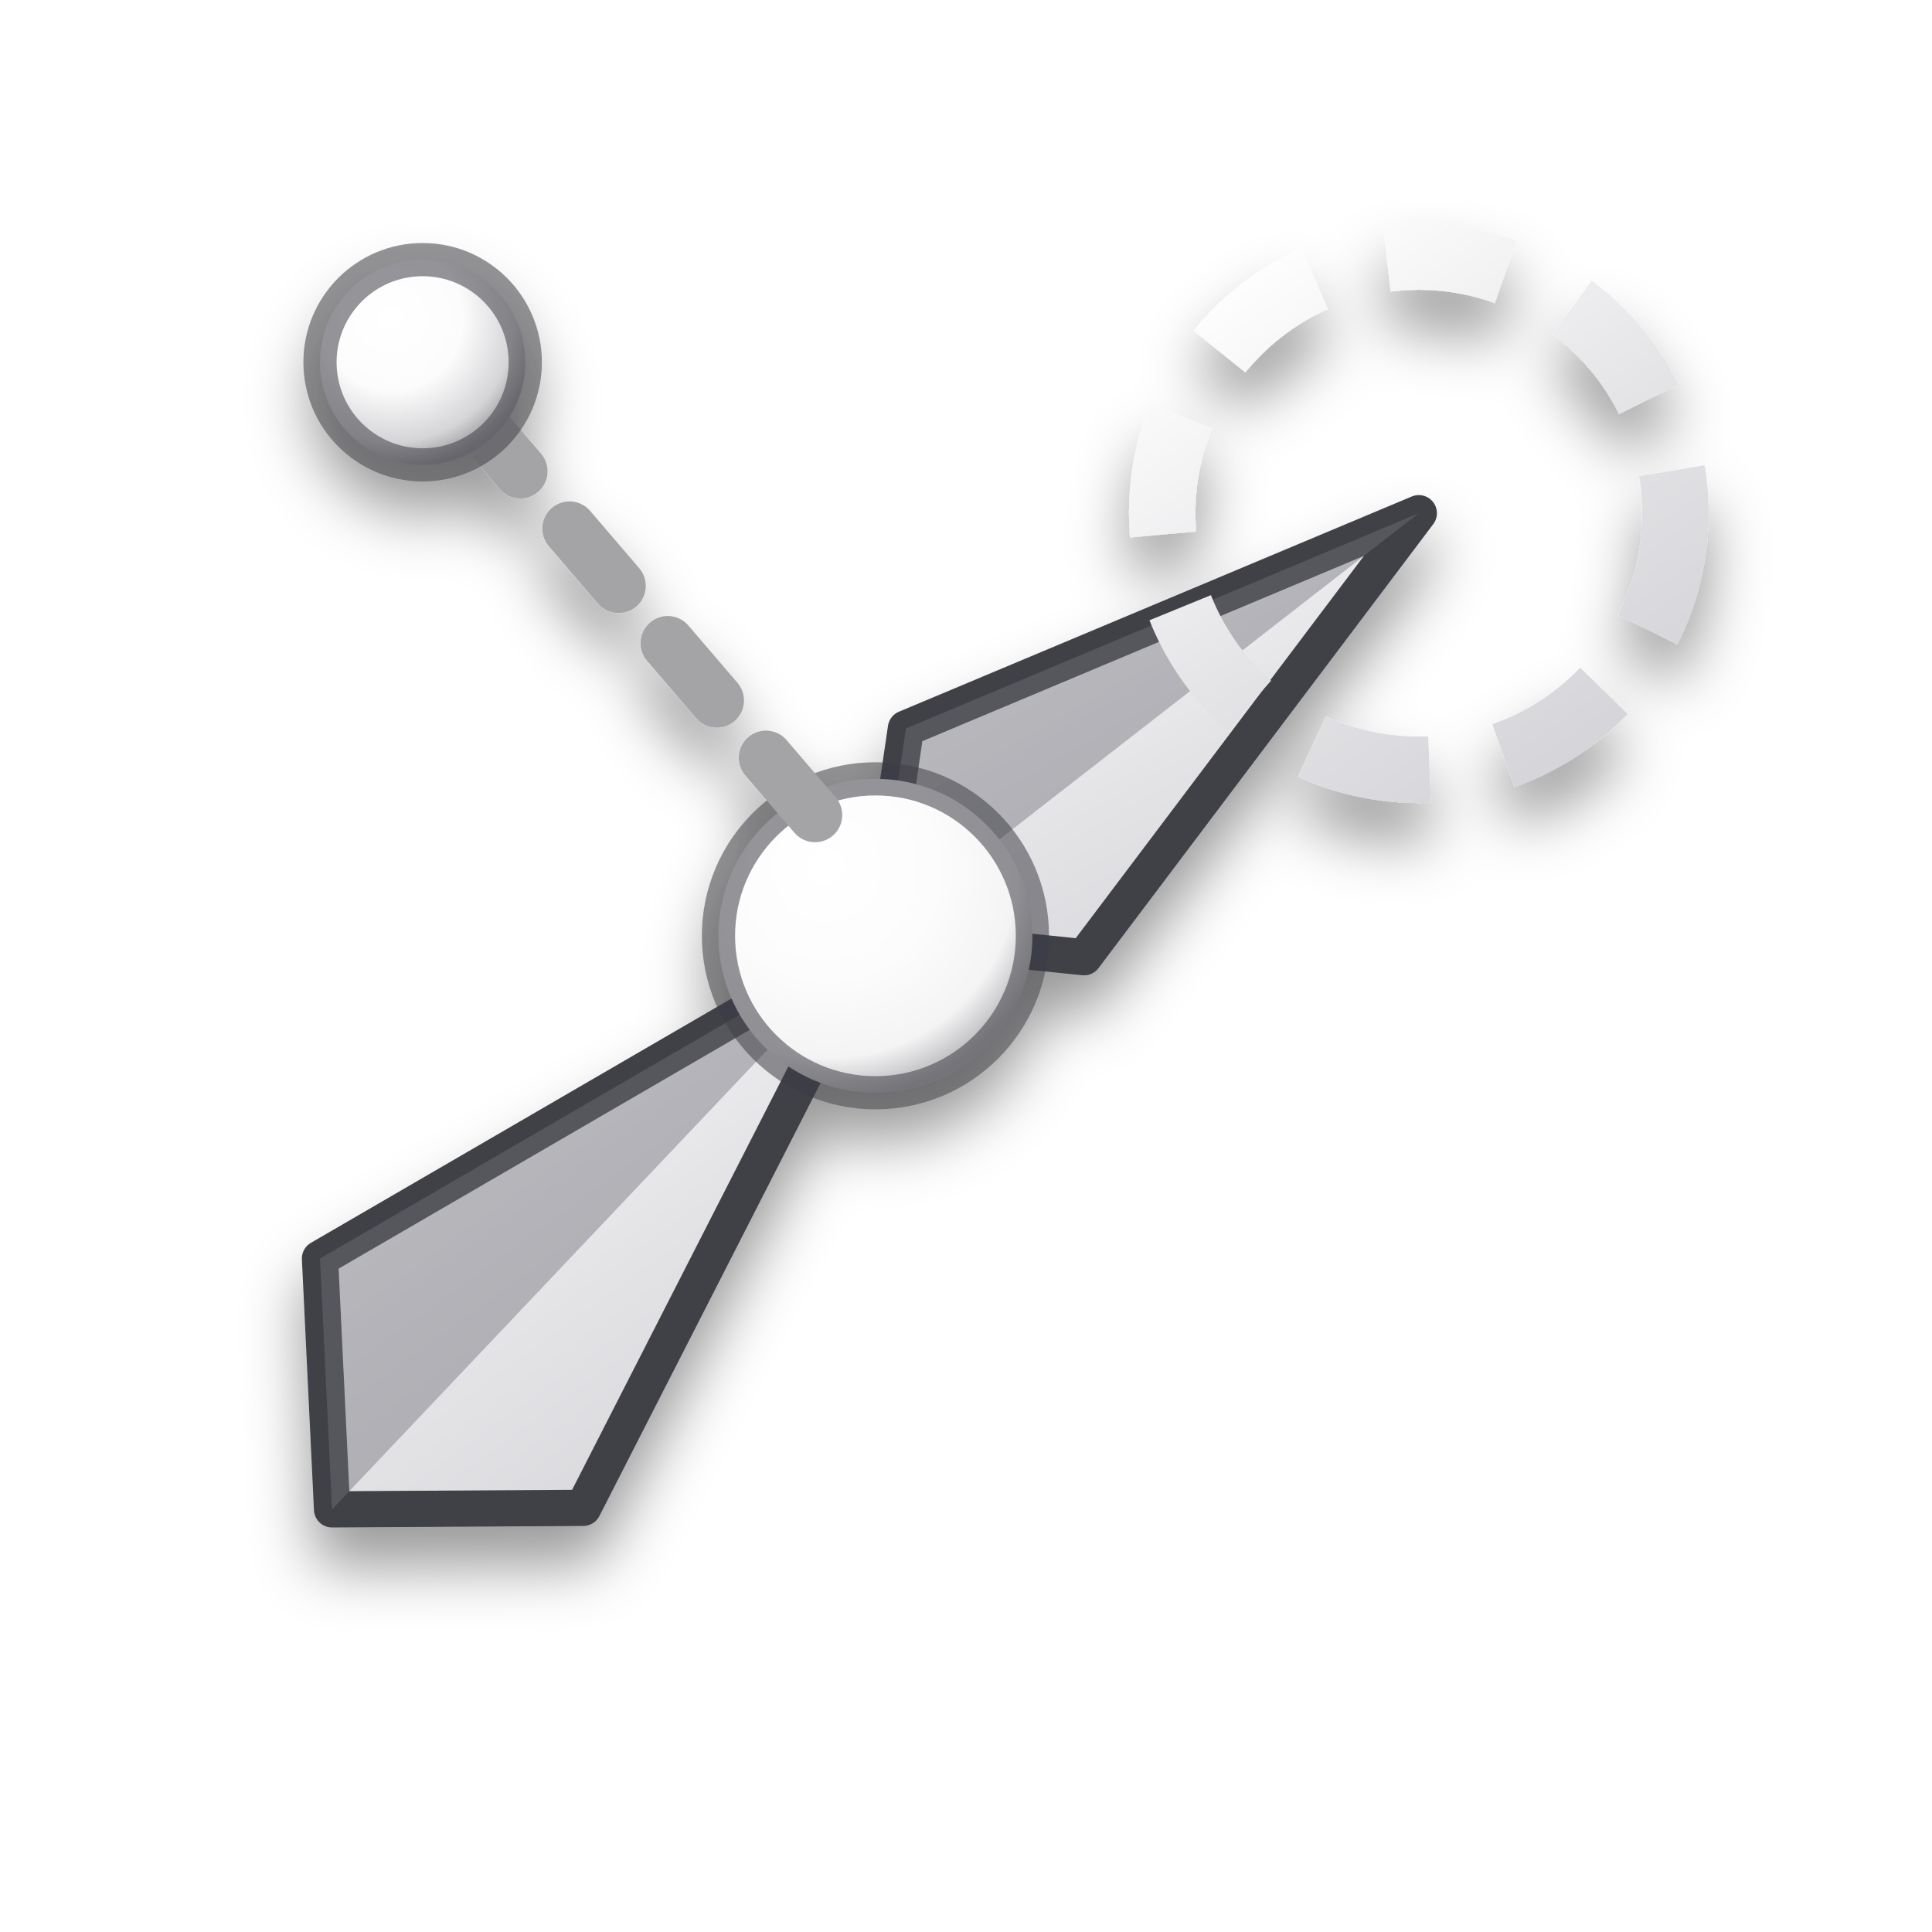
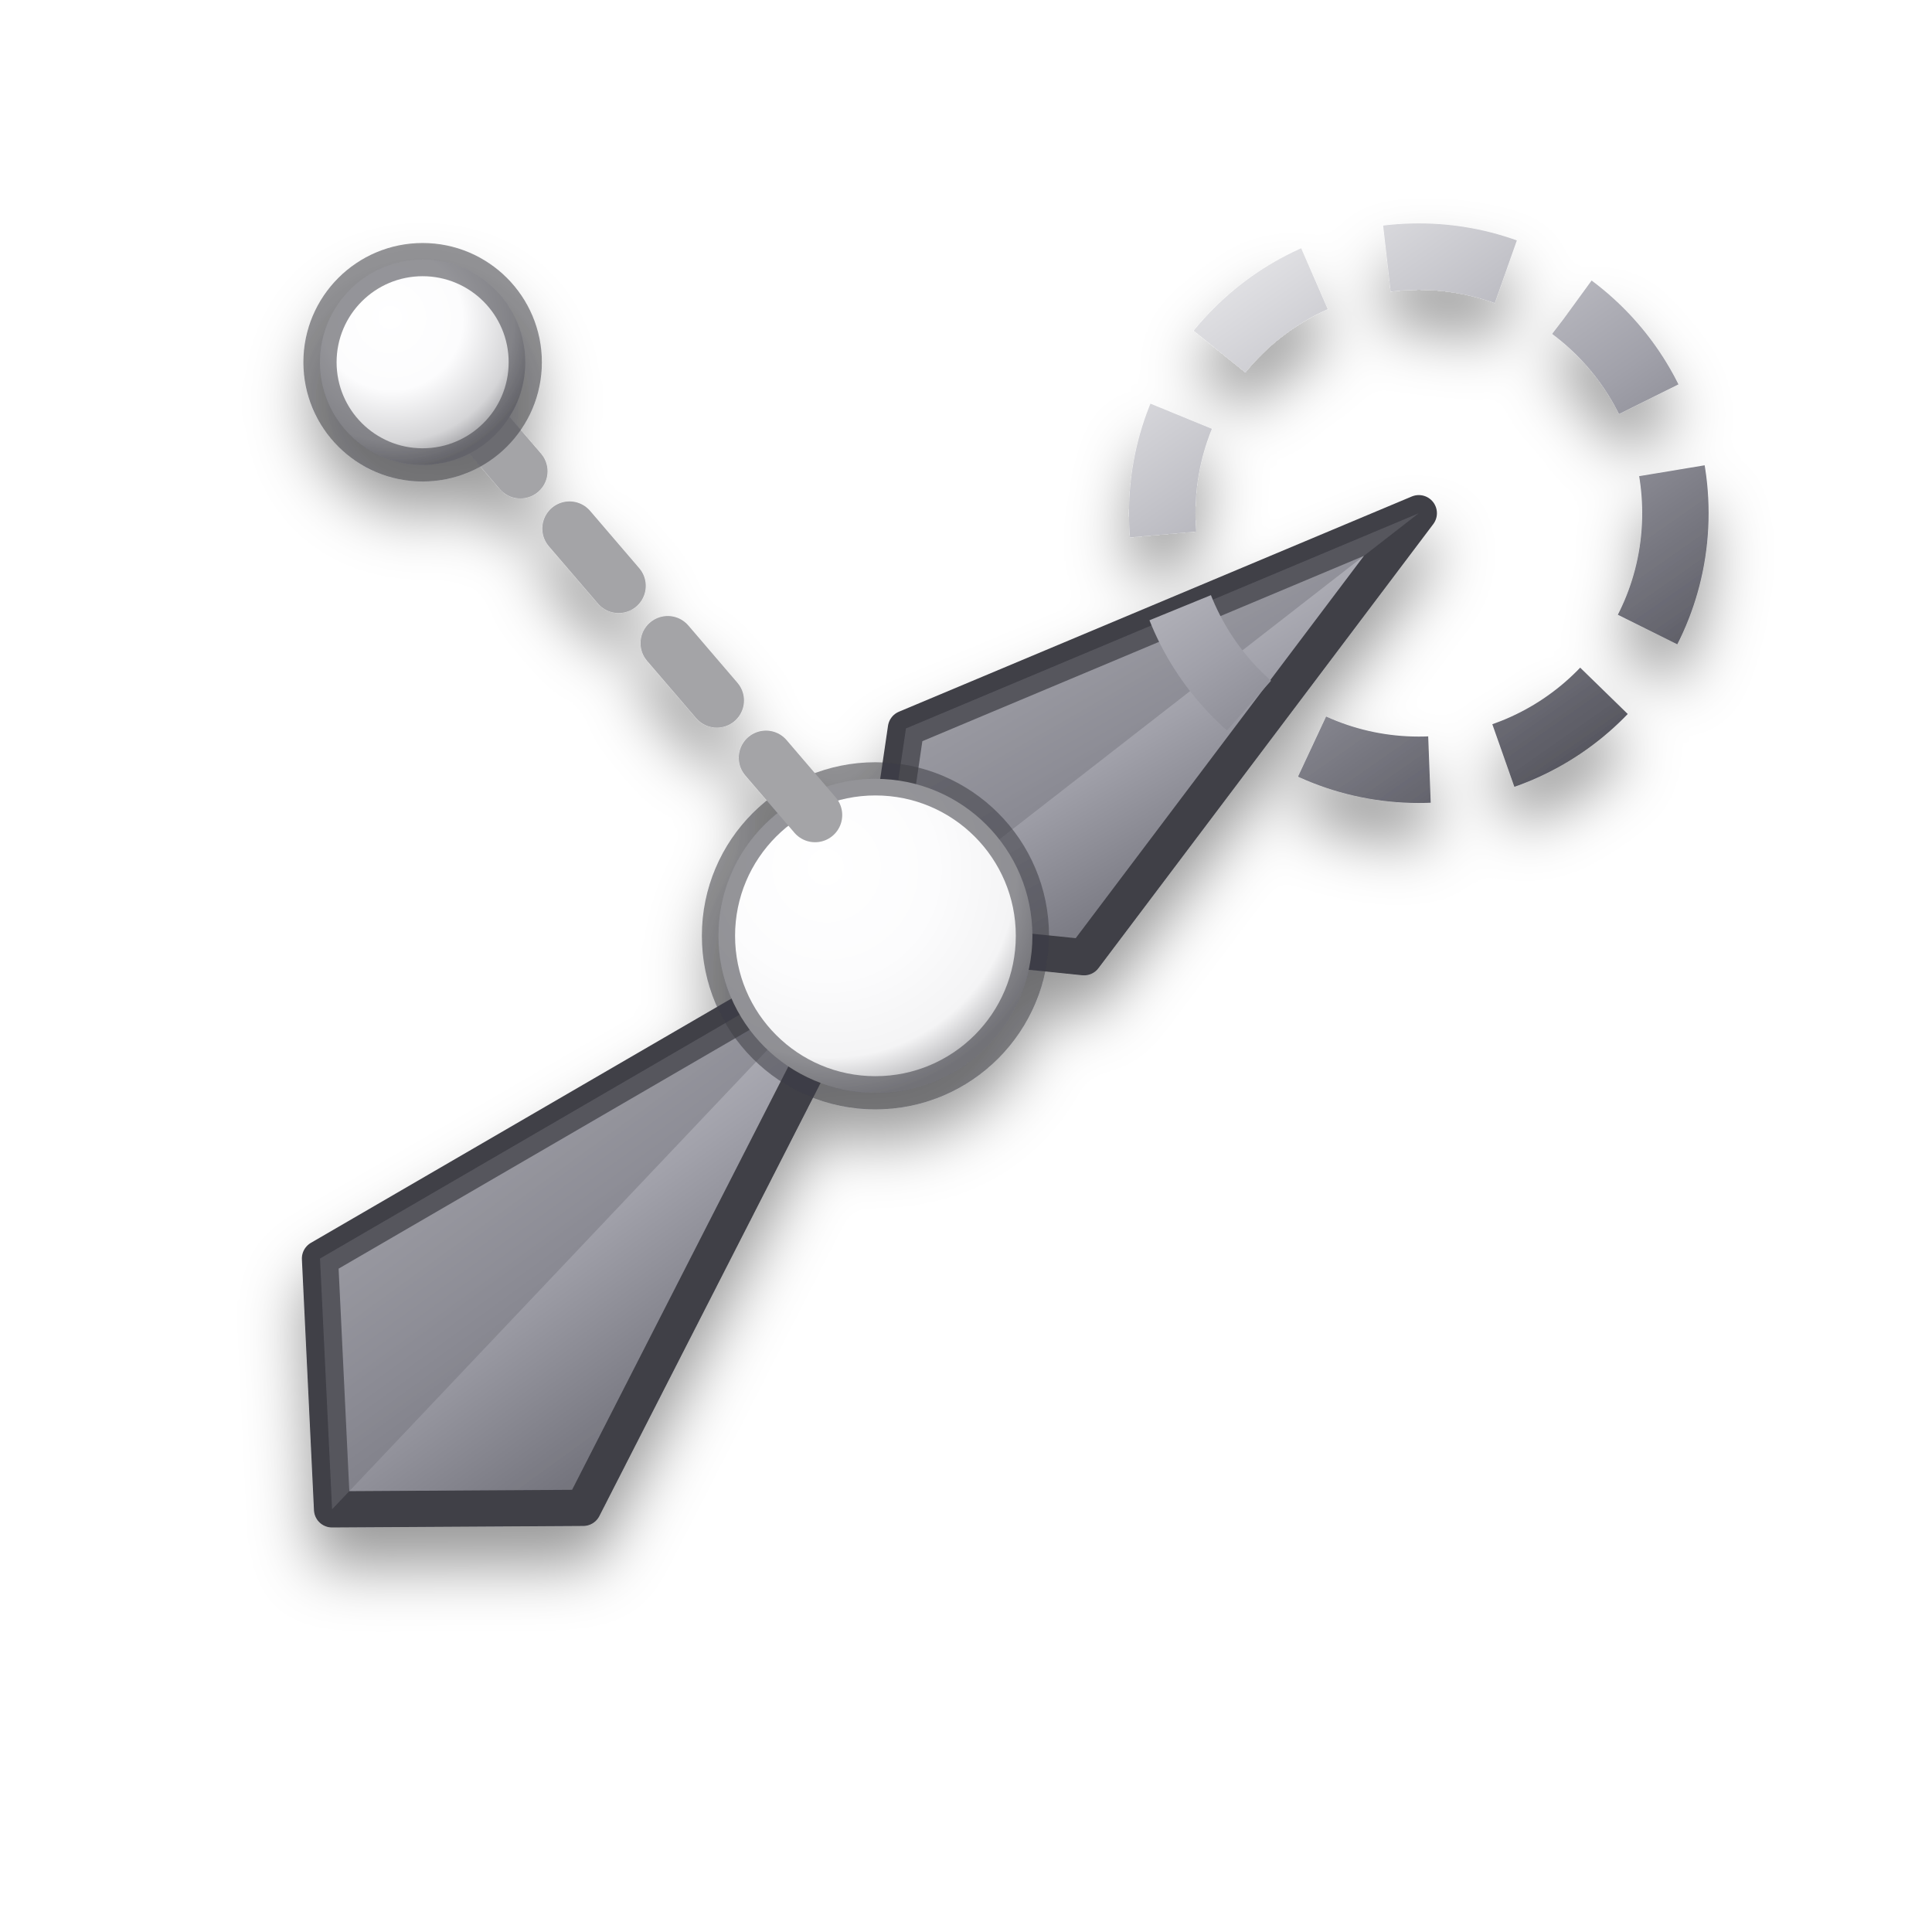
<svg xmlns="http://www.w3.org/2000/svg" viewBox="0 0 64 64" width="64" height="64">
  <defs>
    <linearGradient id="uv_bright" x1="0.15" y1="0" x2="0.85" y2="1">
-       <stop offset="0%" stop-color="#FFFFFF" />
-       <stop offset="55%" stop-color="#E4E4E7" />
-       <stop offset="100%" stop-color="#D4D4D8" />
+       <stop offset="0%" stop-color="#E4E4E7" />
+       <stop offset="50%" stop-color="#A1A1AA" />
+       <stop offset="100%" stop-color="#52525B" />
    </linearGradient>
    <linearGradient id="uv_mid" x1="0" y1="0" x2="0" y2="1">
-       <stop offset="0%" stop-color="#E4E4E7" />
-       <stop offset="50%" stop-color="#D4D4D8" />
-       <stop offset="100%" stop-color="#A1A1AA" />
+       <stop offset="0%" stop-color="#A1A1AA" />
+       <stop offset="50%" stop-color="#71717A" />
+       <stop offset="100%" stop-color="#3F3F46" />
    </linearGradient>
    <linearGradient id="uv_slate" x1="0" y1="0" x2="0" y2="1">
-       <stop offset="0%" stop-color="#D4D4D8" />
-       <stop offset="100%" stop-color="#71717A" />
+       <stop offset="0%" stop-color="#71717A" />
+       <stop offset="60%" stop-color="#52525B" />
+       <stop offset="100%" stop-color="#27272A" />
    </linearGradient>
    <linearGradient id="uv_dark" x1="0" y1="0" x2="0" y2="1">
-       <stop offset="0%" stop-color="#71717A" />
-       <stop offset="100%" stop-color="#3F3F46" />
+       <stop offset="0%" stop-color="#52525B" />
+       <stop offset="65%" stop-color="#3F3F46" />
+       <stop offset="100%" stop-color="#18181B" />
    </linearGradient>
    <radialGradient id="uv_head_lit" cx="35%" cy="25%" r="72%">
-       <stop offset="0%" stop-color="#FFFFFF" />
-       <stop offset="55%" stop-color="#E4E4E7" />
-       <stop offset="100%" stop-color="#A1A1AA" />
+       <stop offset="0%" stop-color="#E4E4E7" />
+       <stop offset="45%" stop-color="#A1A1AA" />
+       <stop offset="100%" stop-color="#3F3F46" />
    </radialGradient>
    <radialGradient id="uv_sphere" cx="35%" cy="30%" r="68%">
-       <stop offset="0%" stop-color="#FFFFFF" />
-       <stop offset="48%" stop-color="#D4D4D8" />
-       <stop offset="100%" stop-color="#71717A" />
+       <stop offset="0%" stop-color="#E4E4E7" />
+       <stop offset="40%" stop-color="#71717A" />
+       <stop offset="100%" stop-color="#27272A" />
    </radialGradient>
    <linearGradient id="card_bg" x1="0" y1="0" x2="0" y2="1">
      <stop offset="0%" stop-color="#27272A" />
      <stop offset="65%" stop-color="#1C1C1F" />
      <stop offset="100%" stop-color="#141417" />
    </linearGradient>
    <radialGradient id="card_floor" cx="50%" cy="78%" r="42%">
      <stop offset="0%" stop-color="#000000" stop-opacity="0.55" />
      <stop offset="100%" stop-color="#000000" stop-opacity="0" />
    </radialGradient>
    <filter id="soft_drop" x="-12%" y="-12%" width="124%" height="124%">
      <feDropShadow dx="0" dy="1.3" stdDeviation="1.0" flood-color="#000000" flood-opacity="0.40" />
    </filter>
    <radialGradient id="r1" cx="0.36" cy="0.3" r="0.72" fx="0.34" fy="0.28" gradientUnits="objectBoundingBox">
      <stop offset="0" stop-color="#ffffff" />
      <stop offset="0.48" stop-color="#fcfcfd" />
      <stop offset="0.82" stop-color="#f4f4f5" />
-       <stop offset="1" stop-color="#b6b6b9" />
+       <stop offset="1" stop-color="#b1b1b4" />
    </radialGradient>
    <radialGradient id="r2" cx="0.36" cy="0.3" r="0.72" fx="0.34" fy="0.28" gradientUnits="objectBoundingBox">
      <stop offset="0" stop-color="#ffffff" />
      <stop offset="0.48" stop-color="#fcfcfd" />
      <stop offset="0.82" stop-color="#d5d5d7" />
-       <stop offset="1" stop-color="#97979b" />
+       <stop offset="1" stop-color="#929296" />
    </radialGradient>
  </defs>
  <g filter="url(#soft_drop)">
    <polygon points="11.00,50.00 19.32,49.95 29.00,31.00 10.60,41.69" fill="url(#uv_bright)" stroke="#3f3f46" stroke-width="1.2" stroke-linejoin="round" />
    <polygon points="11.00,50.00 10.60,41.69 29.00,31.00" fill="#71717a" fill-opacity="0.45" />
    <polygon points="29.00,31.00 35.91,31.71 47.00,17.00 30.01,24.13" fill="url(#uv_bright)" stroke="#3f3f46" stroke-width="1.2" stroke-linejoin="round" />
    <polygon points="29.00,31.00 30.01,24.13 47.00,17.00" fill="#71717a" fill-opacity="0.45" />
    <circle cx="29" cy="31" r="5.2" fill="url(#r1)" />
    <circle cx="29" cy="31" r="5.2" fill="none" stroke="#3f3f46" stroke-opacity="0.55" stroke-width="1.1" />
    <circle cx="47" cy="17" r="8.5" fill="none" stroke="url(#uv_bright)" stroke-width="2.2" stroke-dasharray="4 2.5" />
    <path d="M 27.00 27.00 L 15.00 13.00" fill="none" stroke="#a4a4a7" stroke-opacity="1.0" stroke-width="1.8" stroke-linecap="round" stroke-linejoin="round" stroke-dasharray="2.5 2.5" />
    <circle cx="14" cy="12" r="3.4" fill="url(#r2)" />
    <circle cx="14" cy="12" r="3.4" fill="none" stroke="#3f3f46" stroke-opacity="0.55" stroke-width="1.1" />
  </g>
</svg>
